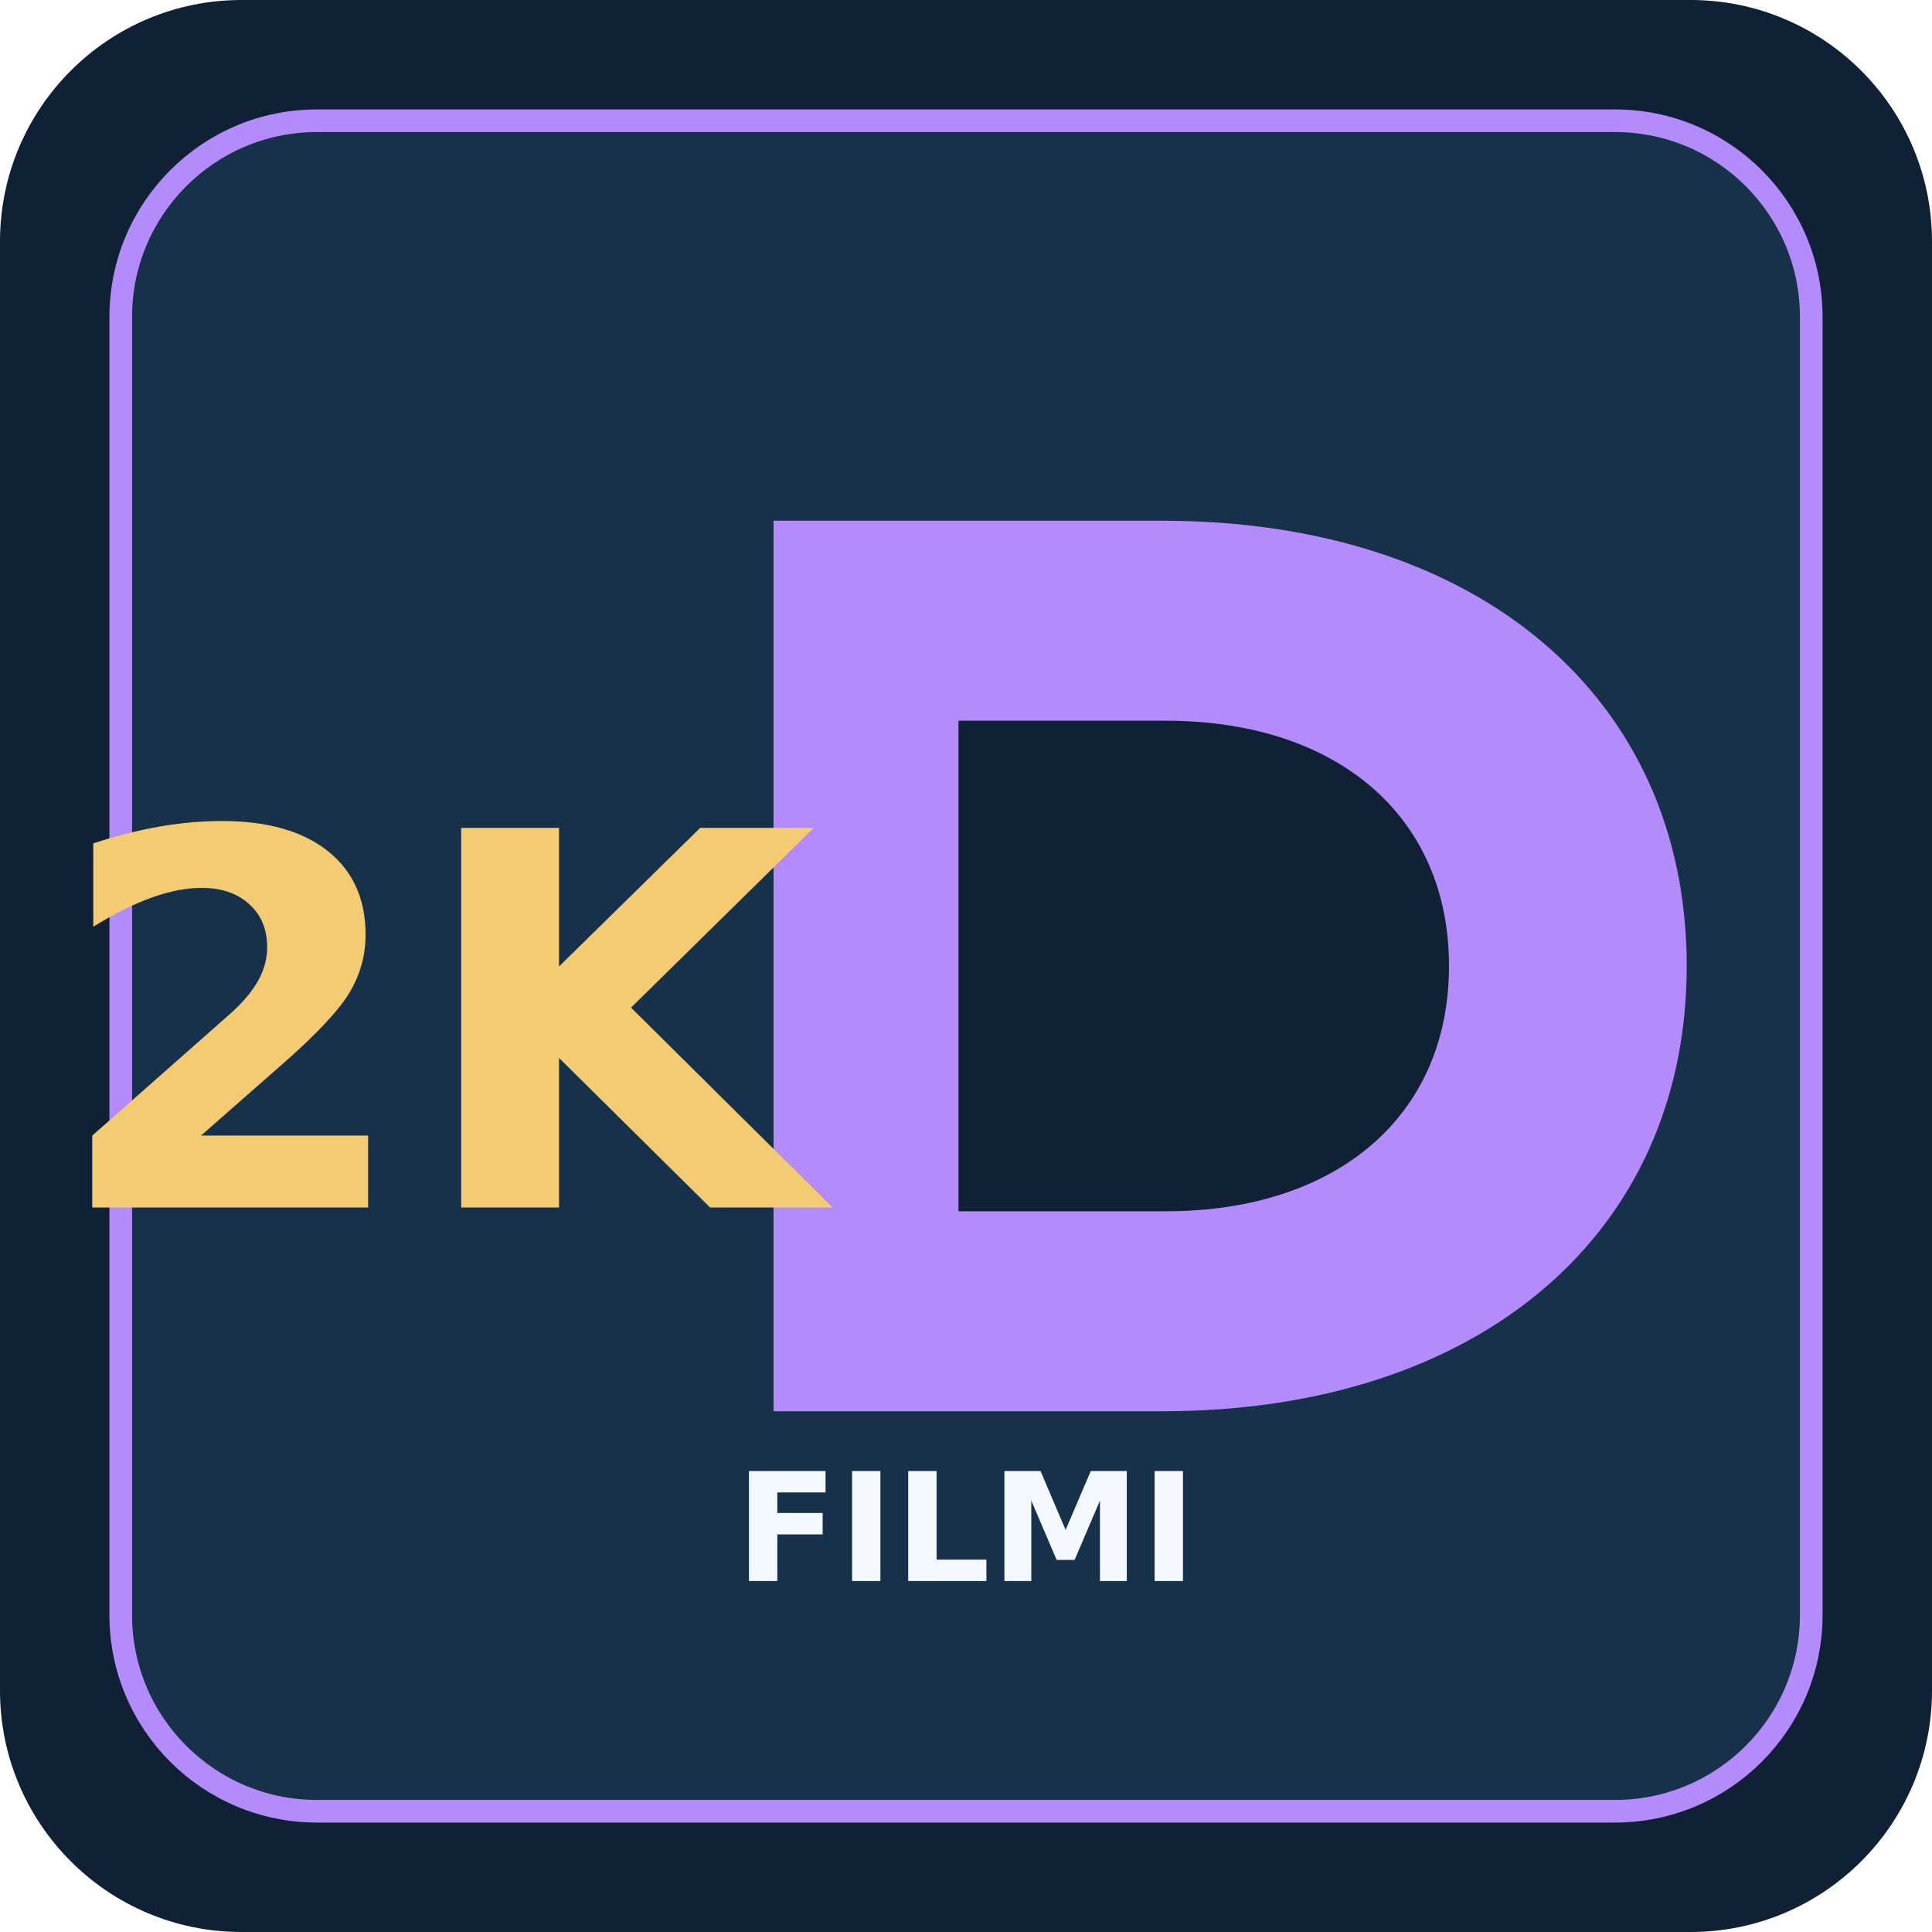
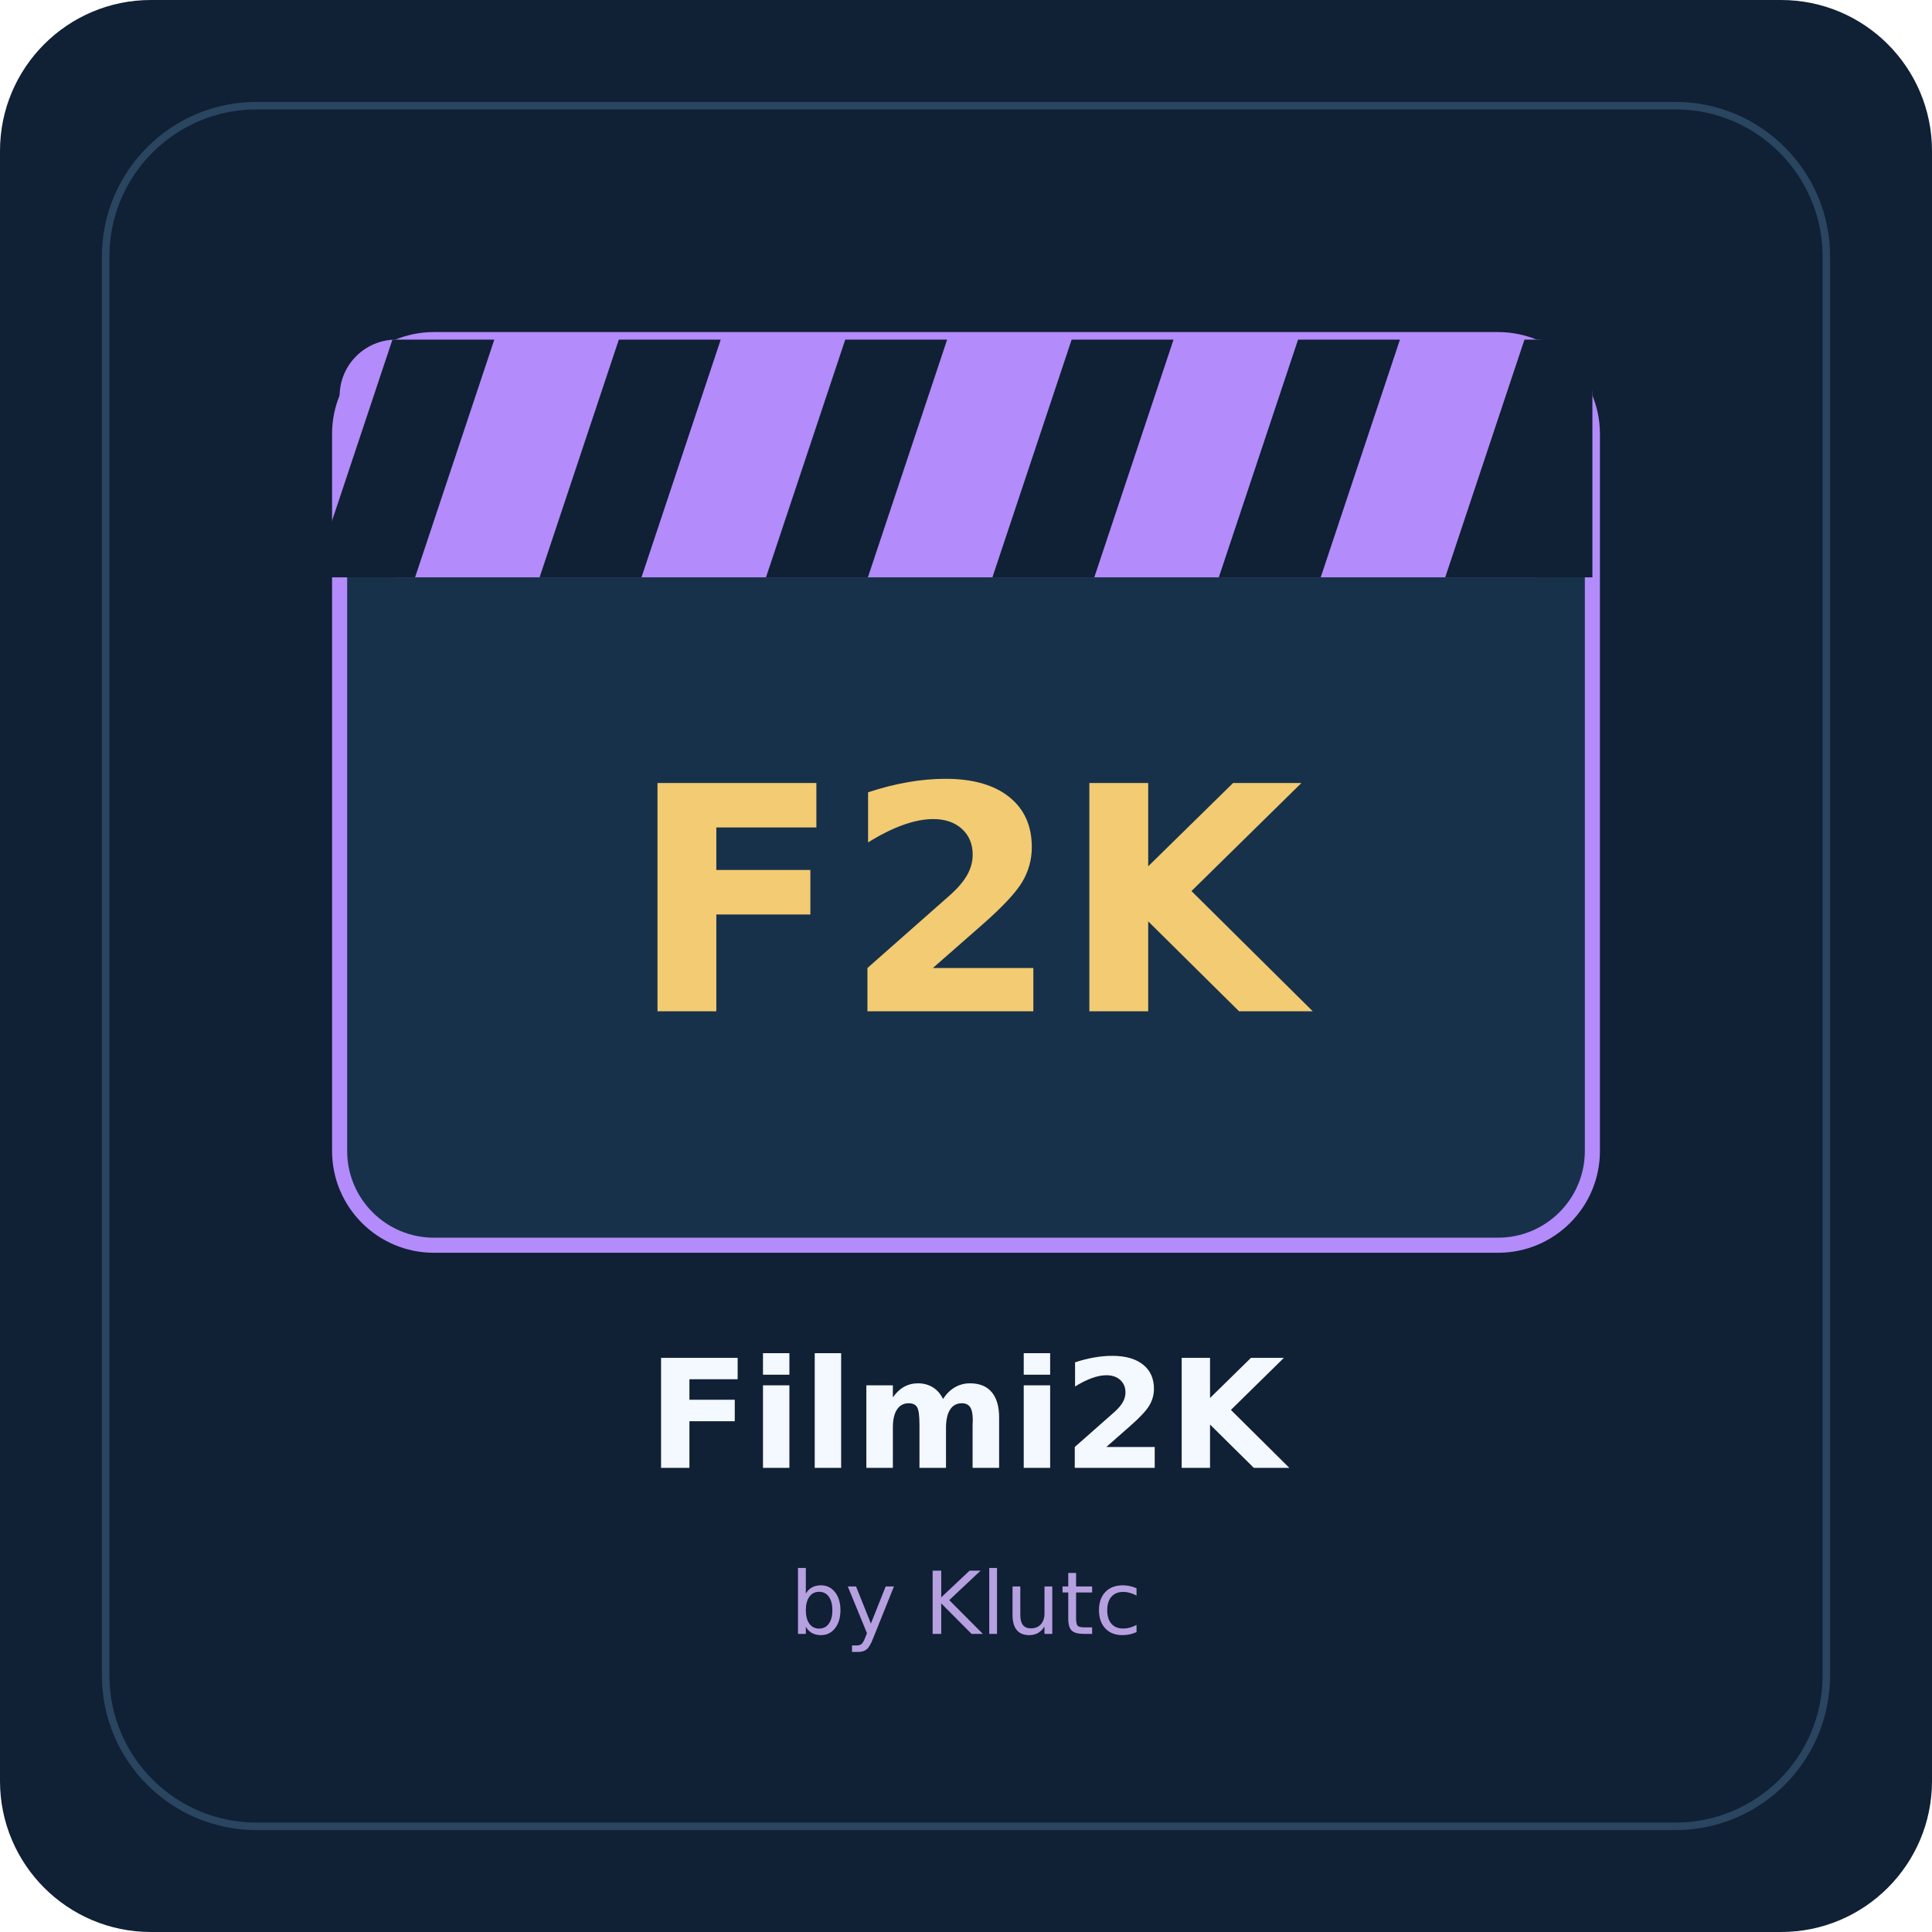
<svg xmlns="http://www.w3.org/2000/svg" width="512" height="512" viewBox="0 0 512 512">
-   <rect width="512" height="512" rx="64" fill="#102035" />
-   <rect x="32" y="32" width="448" height="448" rx="52" fill="#17314a" stroke="#b38bfa" stroke-width="6" />
-   <path d="M205 138h103c84 0 139 47 139 118s-55 118-139 118H205z" fill="#b38bfa" />
-   <path d="M254 191v130h55c45 0 75-25 75-65s-30-65-75-65z" fill="#102035" />
-   <text x="115" y="320" text-anchor="middle" font-family="DejaVu Sans,sans-serif" font-size="138" font-weight="bold" fill="#f2cb72">2K</text>
-   <text x="256" y="419" text-anchor="middle" font-family="DejaVu Sans,sans-serif" font-size="40" font-weight="bold" fill="#f4f8ff">FILMI</text>
+   <rect width="512" height="512" rx="40" fill="#102035" />
+   <rect x="28" y="28" width="456" height="456" rx="40" fill="none" stroke="#294560" stroke-width="2" />
+   <rect x="90" y="90" width="332" height="240" rx="25" fill="#17314a" stroke="#b38bfa" stroke-width="4" />
+   <rect x="90" y="90" width="332" height="63" rx="15" fill="#b38bfa" />
+   <path d="M104 90h27l-21 63H83zm60 0h27l-21 63h-27zm60 0h27l-21 63h-27zm60 0h27l-21 63h-27zm60 0h27l-21 63h-27zm60 0h18v63h-39z" fill="#102035" />
+   <g font-family="DejaVu Sans,sans-serif" text-anchor="middle">
+     <text x="256" y="268" font-size="83" font-weight="bold" fill="#f2cb72">F2K</text>
+     <text x="256" y="389" font-size="40" font-weight="bold" fill="#f4f8ff">Filmi2K</text>
+     <text x="256" y="433" font-size="23" fill="#b6a0e0">by Klutc</text>
+   </g>
</svg>
